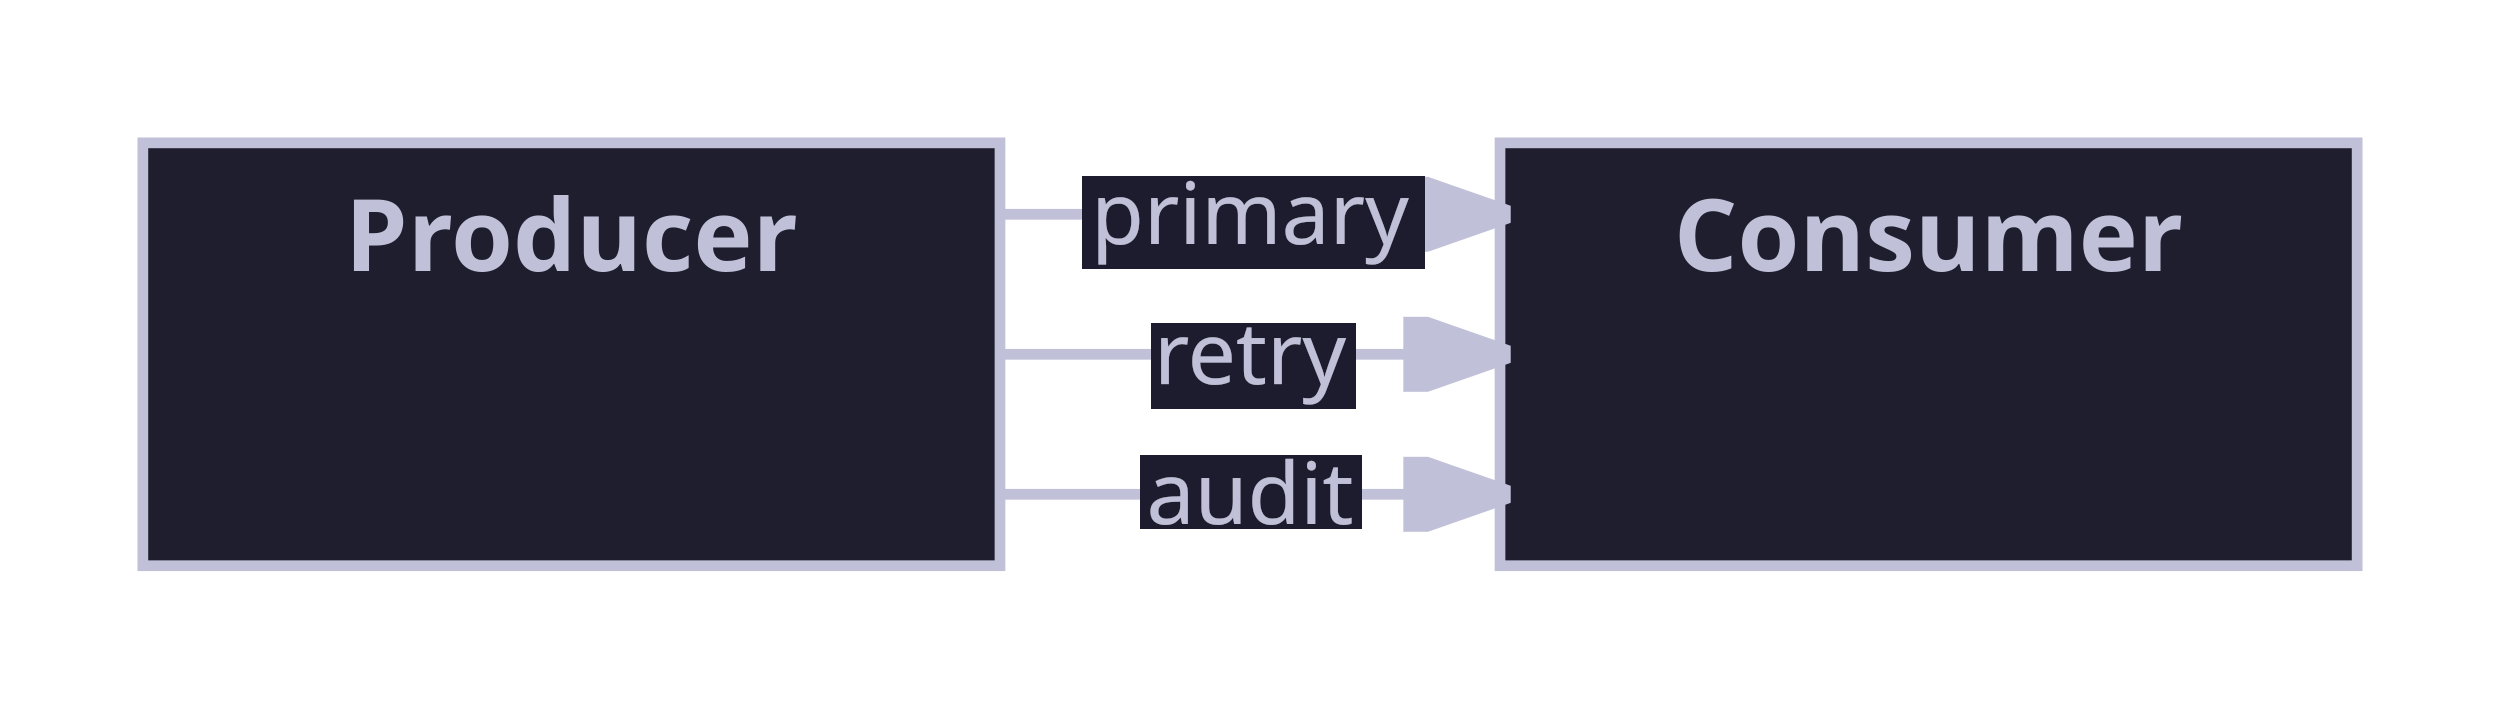
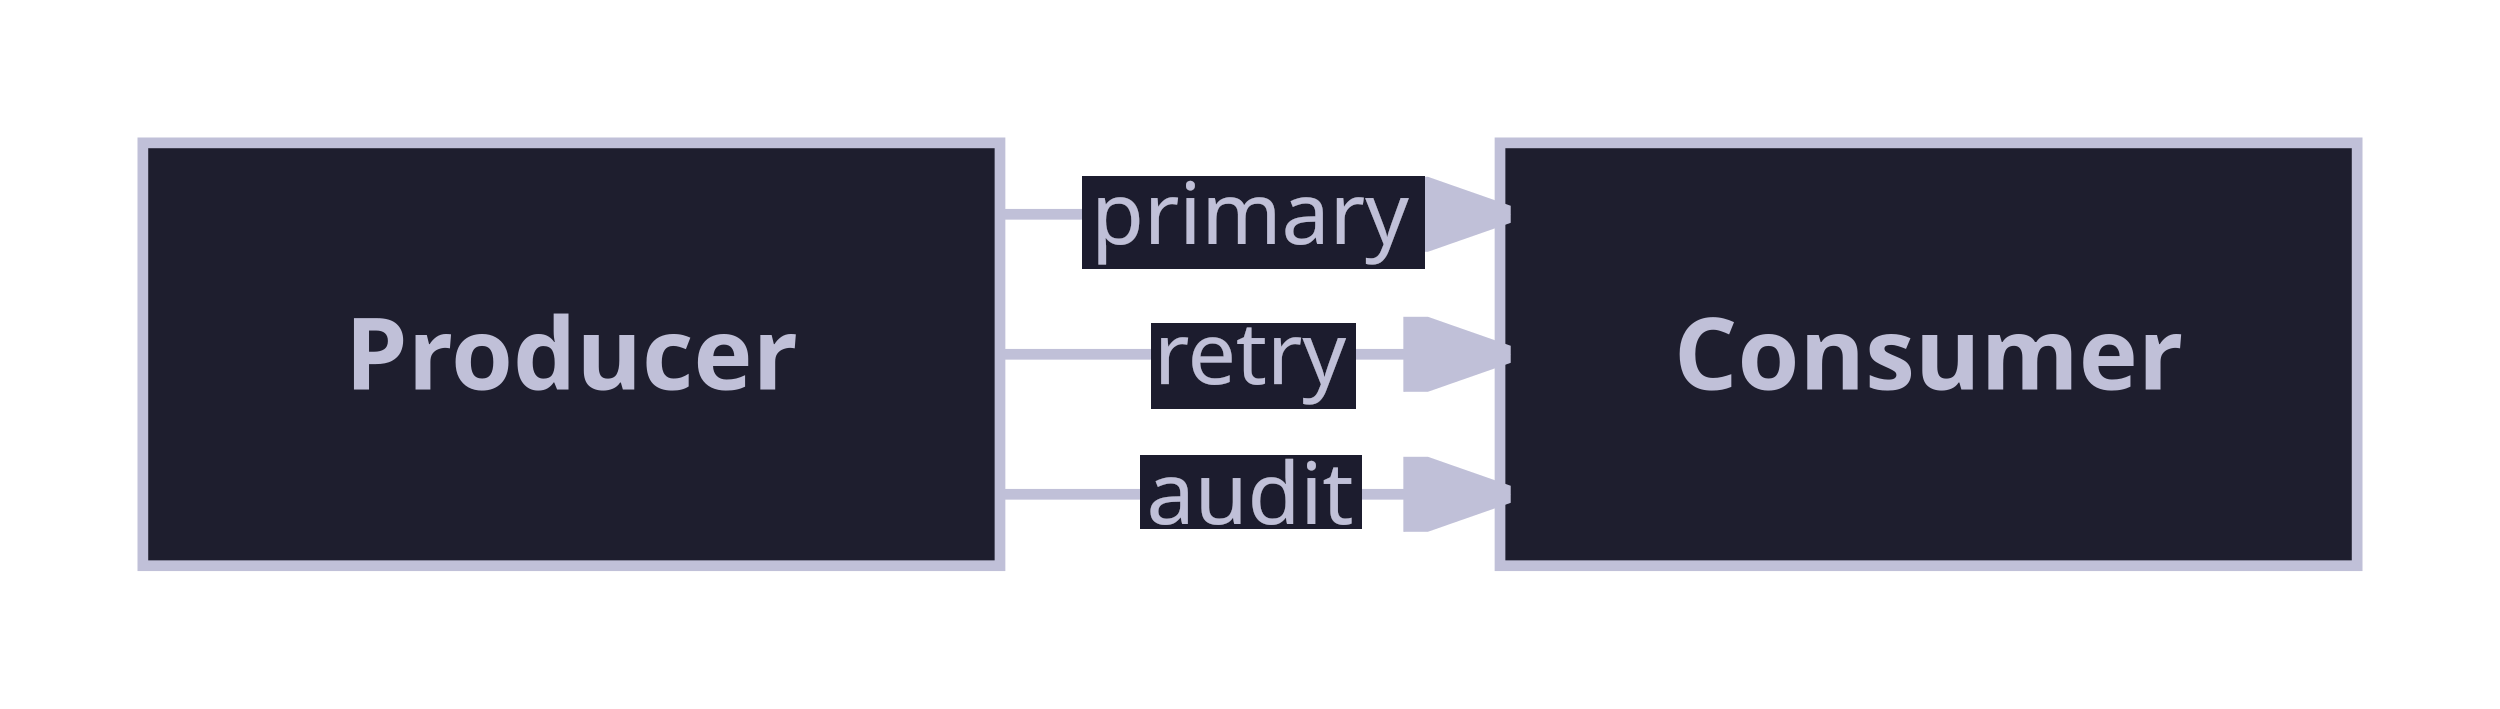
<svg xmlns="http://www.w3.org/2000/svg" width="350.00" height="99.20" viewBox="0 0 350.00 99.20">
  <defs>
    <marker id="line-end-open-chevron" markerWidth="10" markerHeight="7" refX="9" refY="3.5" orient="auto">
      <polyline points="0 0, 10 3.5, 0 7" fill="none" stroke="#C0C0D8" stroke-width="1.50" />
    </marker>
    <marker id="line-end-hollow-triangle" markerWidth="10" markerHeight="7" refX="9" refY="3.5" orient="auto">
      <polygon points="0 0, 10 3.5, 0 7" fill="#1E1E2E" stroke="#C0C0D8" stroke-width="1.50" />
    </marker>
    <marker id="line-end-filled-arrow" markerWidth="10" markerHeight="7" refX="9" refY="3.5" orient="auto">
      <polygon points="0 0, 10 3.5, 0 7" fill="#C0C0D8" stroke="#C0C0D8" stroke-width="1.50" />
    </marker>
    <marker id="line-end-hollow-triangle-crossbar" markerWidth="10" markerHeight="7" refX="9" refY="3.5" orient="auto">
      <polygon points="0 0, 10 3.5, 0 7" fill="#1E1E2E" stroke="#C0C0D8" stroke-width="1.50" />
      <line x1="7" y1="0" x2="7" y2="7" stroke="#C0C0D8" stroke-width="1.50" />
    </marker>
    <marker id="line-end-hollow-diamond" markerWidth="14" markerHeight="8" refX="13" refY="4" orient="auto">
      <polygon points="1 4, 7 0, 13 4, 7 8" fill="#1E1E2E" stroke="#C0C0D8" stroke-width="1.50" />
    </marker>
    <marker id="line-end-filled-diamond" markerWidth="14" markerHeight="8" refX="13" refY="4" orient="auto">
      <polygon points="1 4, 7 0, 13 4, 7 8" fill="#C0C0D8" stroke="#C0C0D8" stroke-width="1.50" />
    </marker>
    <marker id="line-end-circle" markerWidth="10" markerHeight="10" refX="9" refY="5" orient="auto">
      <circle cx="5" cy="5" r="4" fill="#1E1E2E" stroke="#C0C0D8" stroke-width="1.50" />
    </marker>
    <marker id="line-end-bar" markerWidth="4" markerHeight="12" refX="2" refY="6" orient="auto">
      <line x1="2" y1="0" x2="2" y2="12" stroke="#C0C0D8" stroke-width="1.50" />
    </marker>
    <filter id="label-bg" x="-0.05" y="-0.05" width="1.1" height="1.1">
      <feFlood flood-color="#1E1E2E" />
      <feComposite in="SourceGraphic" operator="over" />
    </filter>
  </defs>
  <rect x="20.00" y="20.00" width="120.00" height="59.20" fill="#1E1E2E" stroke="#C0C0D8" stroke-width="1.50" />
-   <text x="80.00" y="33.00" font-family="Noto Sans, sans-serif" font-size="14.00" font-weight="bold" fill="#C0C0D8" text-anchor="middle" dominant-baseline="middle">Producer</text>
+   <text x="80.00" y="49.60" font-family="Noto Sans, sans-serif" font-size="14.00" font-weight="bold" fill="#C0C0D8" text-anchor="middle" dominant-baseline="middle">Producer</text>
  <rect x="210.00" y="20.00" width="120.00" height="59.20" fill="#1E1E2E" stroke="#C0C0D8" stroke-width="1.50" />
-   <text x="270.00" y="33.00" font-family="Noto Sans, sans-serif" font-size="14.00" font-weight="bold" fill="#C0C0D8" text-anchor="middle" dominant-baseline="middle">Consumer</text>
+   <text x="270.00" y="49.60" font-family="Noto Sans, sans-serif" font-size="14.00" font-weight="bold" fill="#C0C0D8" text-anchor="middle" dominant-baseline="middle">Consumer</text>
  <path d="M 140.00 30.00 L 210.00 30.00" fill="none" stroke="#C0C0D8" stroke-width="1.50" marker-end="url(#line-end-filled-arrow)" />
  <path d="M 140.00 49.60 L 210.00 49.60" fill="none" stroke="#C0C0D8" stroke-width="1.50" marker-end="url(#line-end-filled-arrow)" />
  <path d="M 140.00 69.20 L 210.00 69.20" fill="none" stroke="#C0C0D8" stroke-width="1.50" marker-end="url(#line-end-filled-arrow)" />
  <text x="175.00" y="30.00" font-family="Noto Sans, sans-serif" font-size="12.00" fill="#C0C0D8" text-anchor="middle" dominant-baseline="middle" filter="url(#label-bg)">primary</text>
  <text x="175.00" y="49.60" font-family="Noto Sans, sans-serif" font-size="12.00" fill="#C0C0D8" text-anchor="middle" dominant-baseline="middle" filter="url(#label-bg)">retry</text>
  <text x="175.00" y="69.20" font-family="Noto Sans, sans-serif" font-size="12.00" fill="#C0C0D8" text-anchor="middle" dominant-baseline="middle" filter="url(#label-bg)">audit</text>
</svg>
